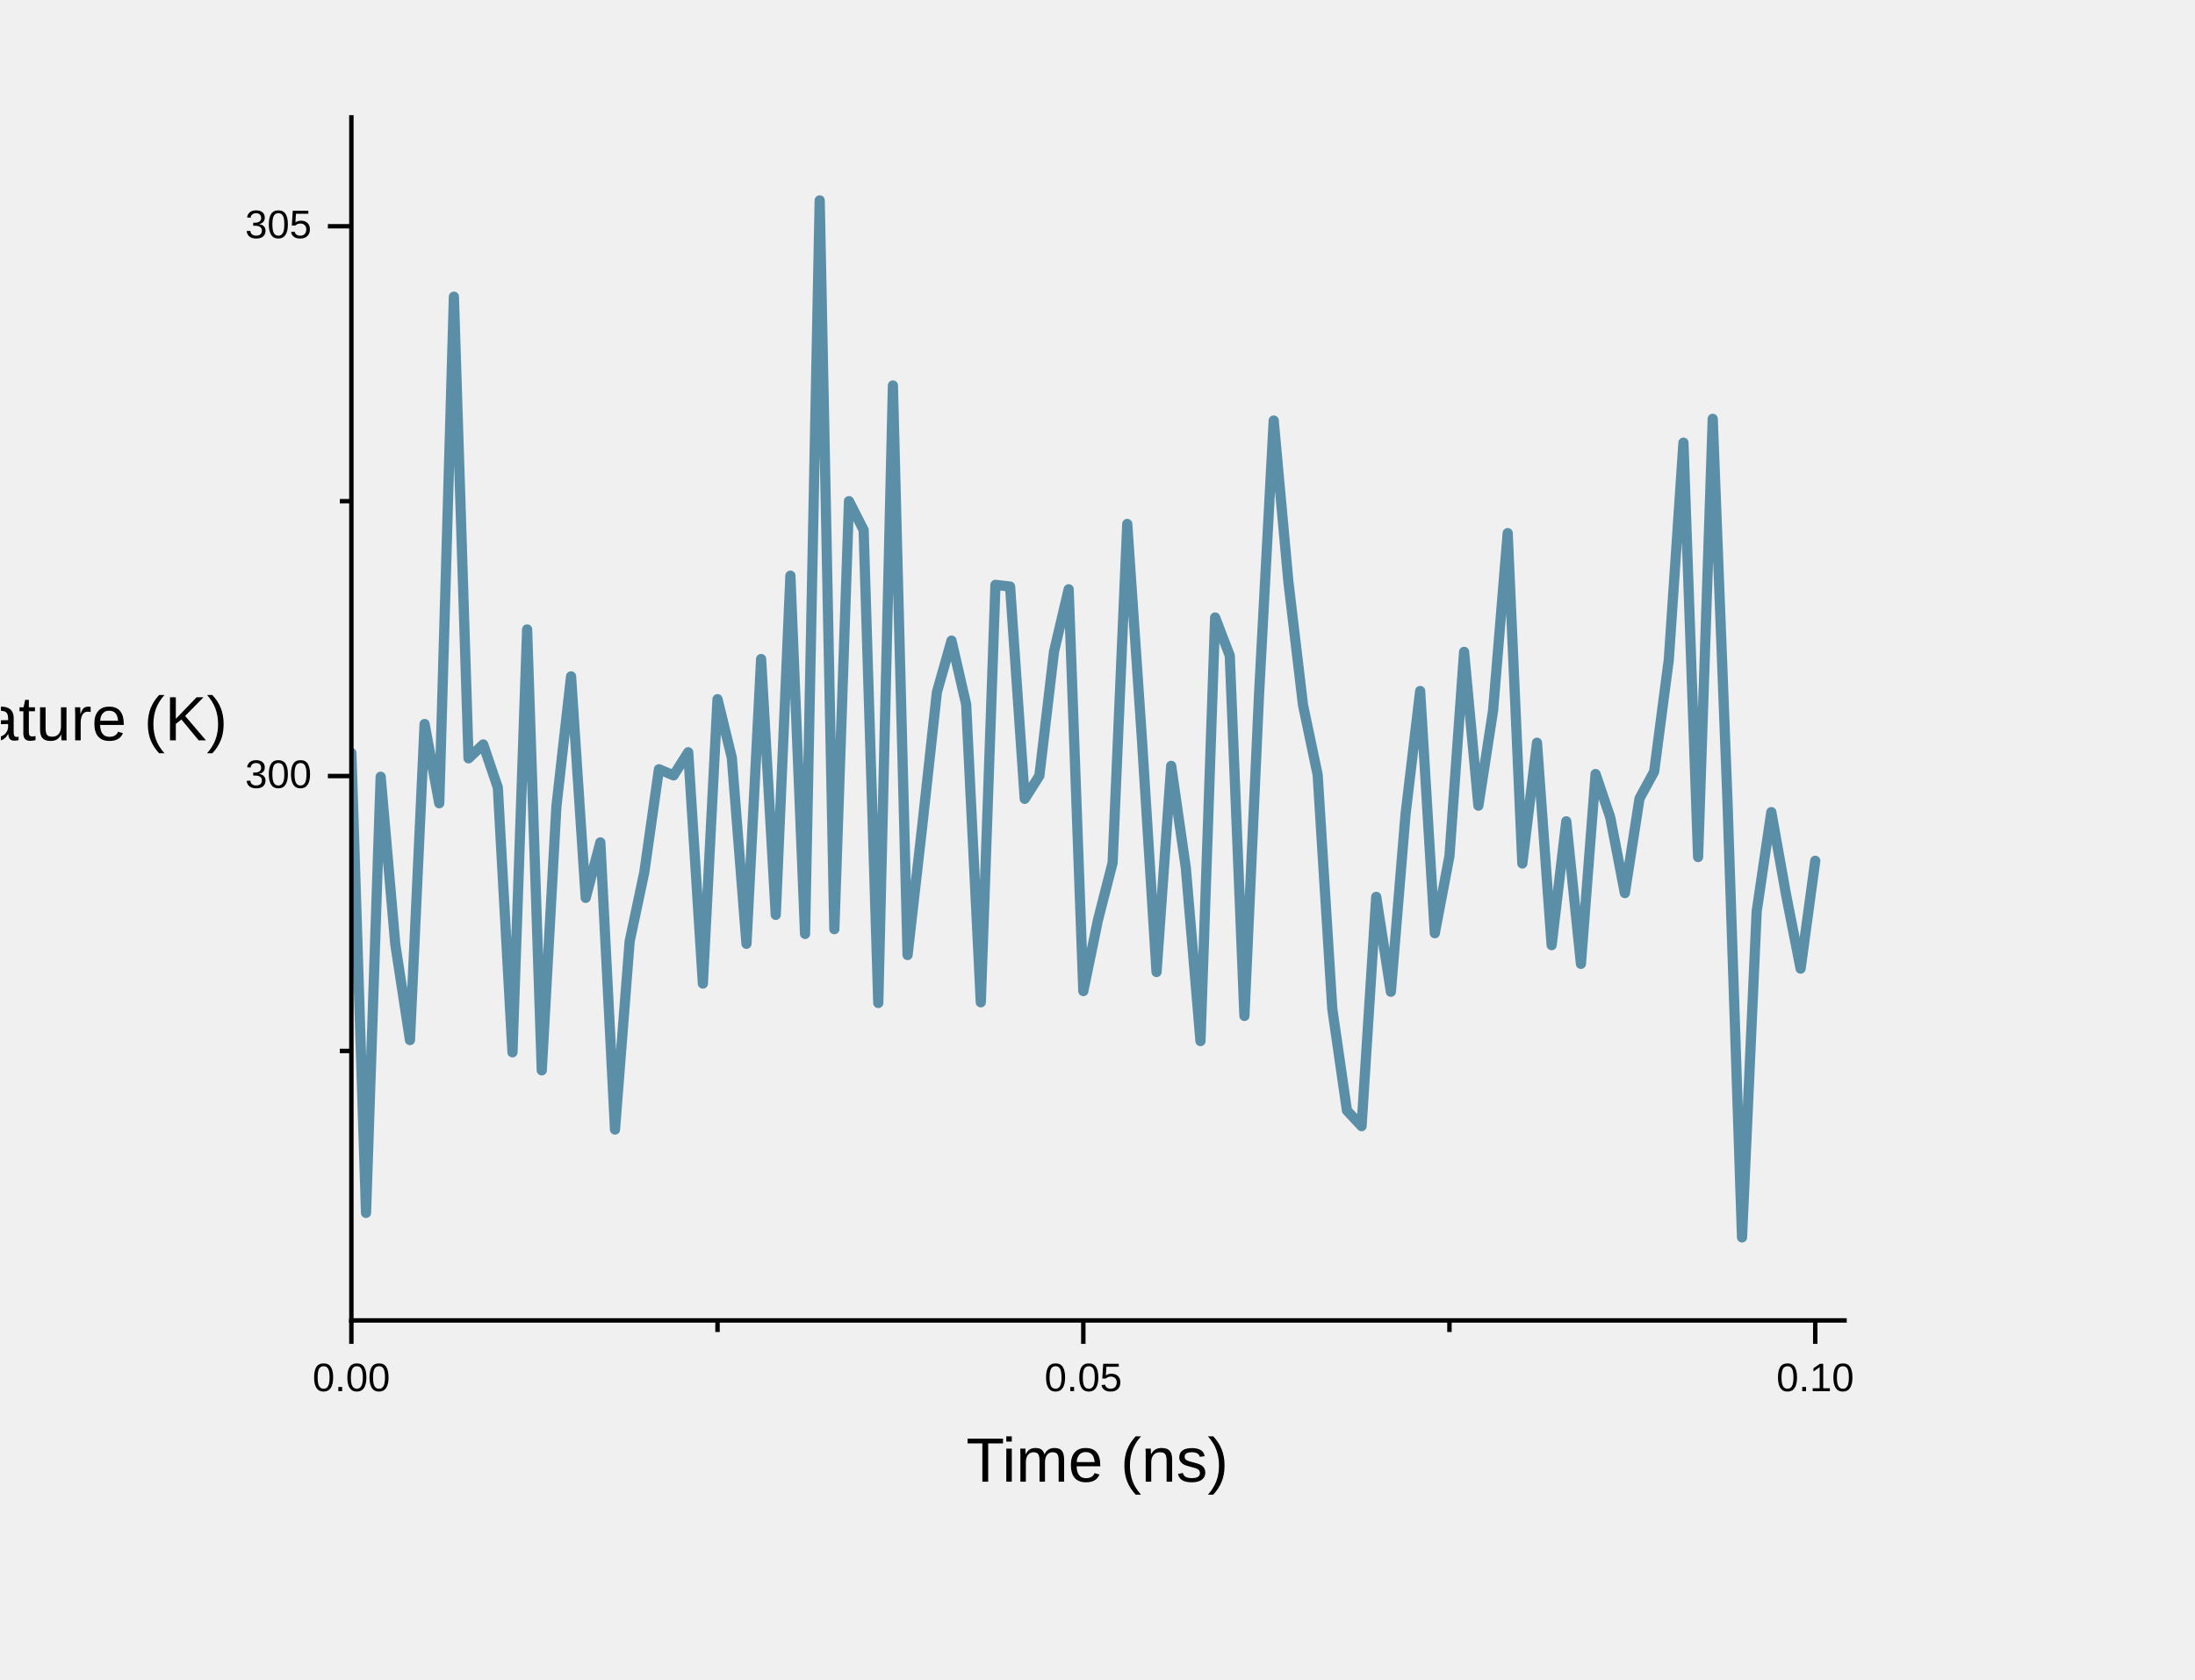
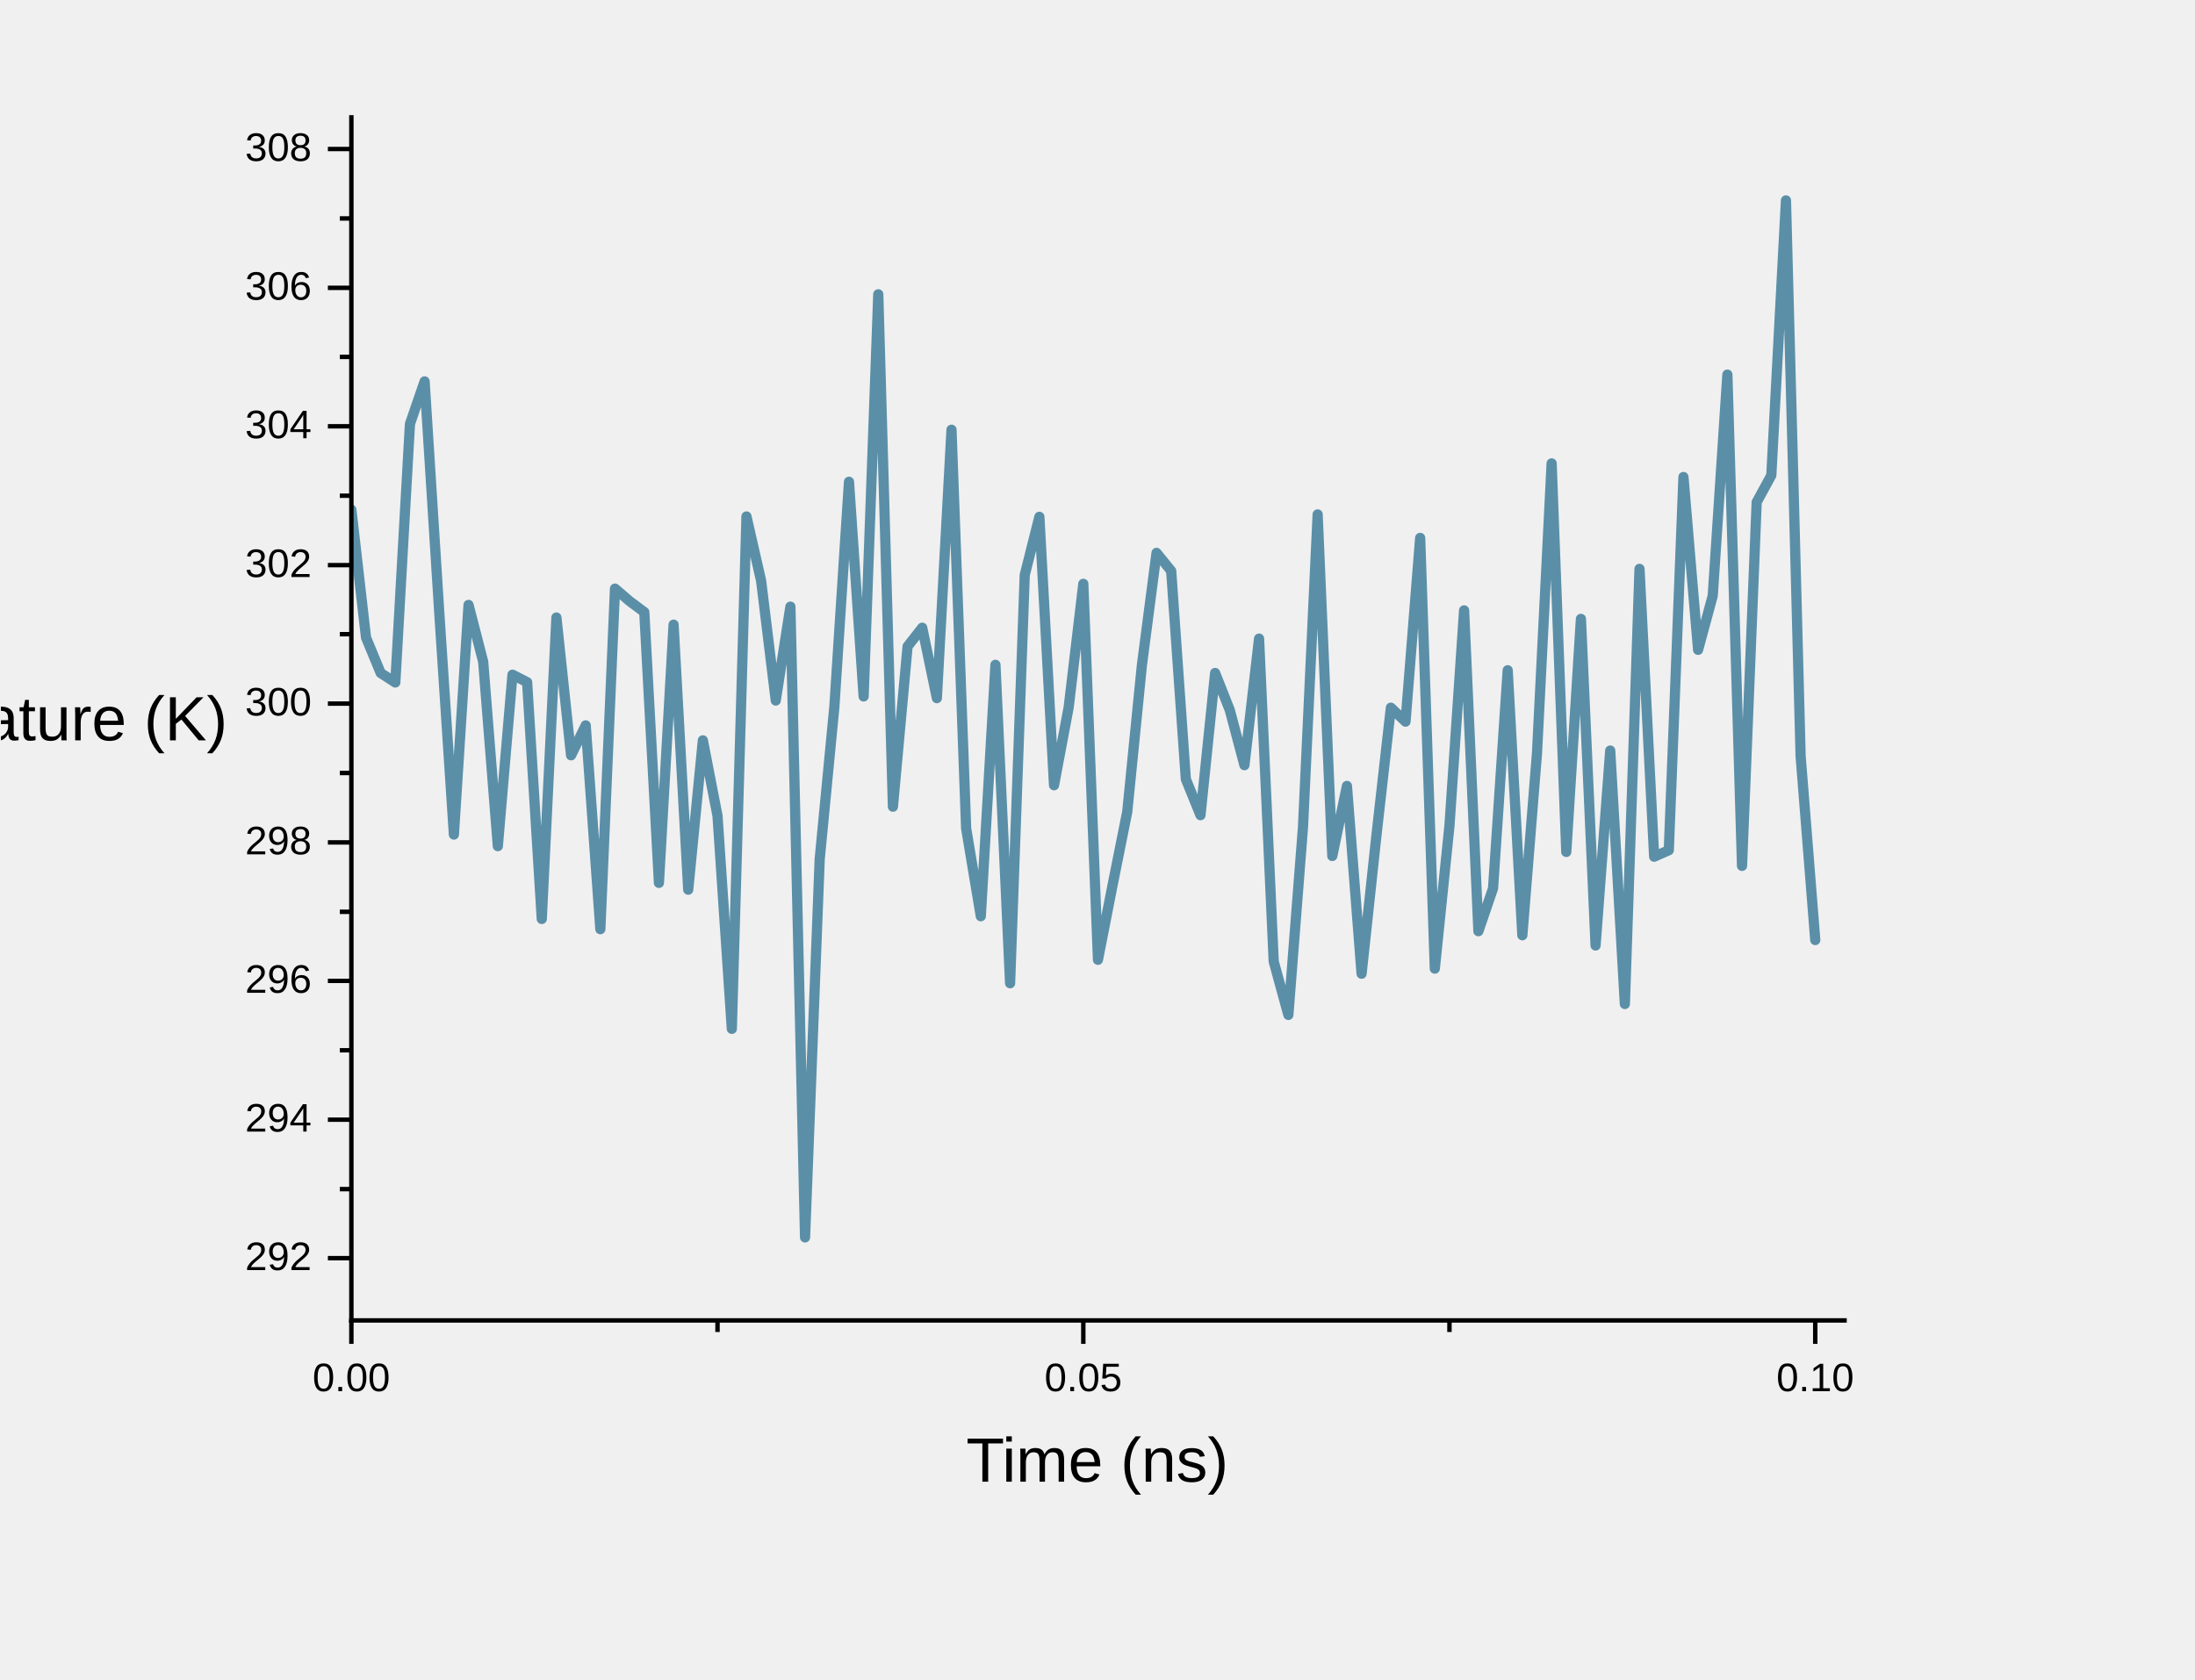
<svg xmlns="http://www.w3.org/2000/svg" xmlns:ns1="http://www.originlab.com/namespaces/olab" viewBox="0,0 1030,789" width="272.289mm" height="208.407mm">
  <svg viewBox="0,0 6432.98,4923.99" width="1028.99" height="786.999" x="0" y="6.10351e-05" preserveAspectRatio="none">
    <defs>
      <mask id="Cp_1">
        <path d="M 1029,345 L 5414,345 5414,3882 1029,3882Z" fill="white" />
      </mask>
    </defs>
    <g mask="url(#Cp_1)">
      <rect x="0" y="0" width="6433" height="4924" visibility="hidden" fill="none" opacity="0" />
-       <polyline points="1029,2213 1072,3565 1115,2283 1158,2776 1201,3057 1244,2128 1287,2361 1330,872 1373,2229 1416,2188 1459,2315 1502,3093 1545,1850 1588,3146 1631,2370 1674,1988 1717,2639 1760,2476 1803,3320 1846,2767 1889,2564 1932,2261 1975,2279 2018,2211 2061,2891 2104,2055 2146,2227 2189,2774 2232,1937 2275,2689 2318,1692 2361,2745 2404,589 2447,2731 2490,1473 2533,1558 2576,2948 2619,1133 2662,2807 2705,2429 2748,2035 2791,1883 2834,2070 2877,2946 2920,1719 2963,1724 3006,2348 3049,2280 3092,1915 3135,1732 3178,2913 3221,2704 3264,2536 3307,1540 3350,2171 3393,2857 3436,2251 3479,2551 3522,3060 3565,1815 3608,1927 3651,2986 3694,2040 3737,1236 3780,1709 3823,2072 3866,2277 3909,2965 3952,3264 3995,3310 4038,2636 4081,2915 4124,2394 4167,2031 4210,2743 4253,2516 4296,1916 4338,2368 4381,2089 4424,1567 4467,2538 4510,2183 4553,2778 4596,2414 4639,2833 4682,2275 4725,2402 4768,2625 4811,2347 4854,2268 4897,1939 4940,1301 4983,2519 5026,1231 5069,2347 5112,3637 5155,2679 5198,2387 5241,2628 5284,2847 5327,2530" fill="none" style="stroke-width: 30;stroke-linecap: round;stroke-dashoffset: 0;stroke-miterlimit:10;stroke-linejoin: round;stroke: #5B8FA8" />
+       <polyline points="1029,1498 1072,1874 1115,1978 1158,2006 1201,1246 1244,1121 1287,1800 1330,2453 1373,1778 1416,1945 1459,2487 1502,1983 1545,2005 1588,2701 1631,1815 1674,2220 1717,2132 1760,2731 1803,1730 1846,1767 1889,1799 1932,2595 1975,1836 2018,2615 2061,2176 2104,2398 2146,3024 2189,1518 2232,1707 2275,2059 2318,1783 2361,3637 2404,2525 2447,2078 2490,1416 2533,2047 2576,865 2619,2371 2662,1900 2705,1845 2748,2052 2791,1263 2834,2435 2877,2693 2920,1954 2963,2890 3006,1690 3049,1519 3092,2308 3135,2079 3178,1716 3221,2821 3264,2601 3307,2386 3350,1955 3393,1625 3436,1678 3479,2290 3522,2396 3565,1978 3608,2087 3651,2249 3694,1877 3737,2826 3780,2983 3823,2431 3866,1512 3909,2516 3952,2310 3995,2862 4038,2461 4081,2080 4124,2121 4167,1581 4210,2847 4253,2427 4296,1794 4338,2737 4381,2611 4424,1970 4467,2749 4510,2214 4553,1362 4596,2504 4639,1819 4682,2779 4725,2206 4768,2951 4811,1672 4854,2518 4897,2499 4940,1402 4983,1910 5026,1751 5069,1101 5112,2545 5155,1476 5198,1397 5241,589 5284,2222 5327,2763" fill="none" style="stroke-width: 30;stroke-linecap: round;stroke-dashoffset: 0;stroke-miterlimit:10;stroke-linejoin: round;stroke: #5B8FA8" />
    </g>
    <polyline points="1029,3881 5413,3881" style="stroke: black;stroke-width: 13;stroke-linecap:square;stroke-linejoin:round" fill="none" ns1:comment="" />
    <polyline points="2104,3881 2104,3915" style="stroke: black;stroke-width: 13;stroke-linecap:butt;stroke-linejoin:round" fill="none" ns1:comment="" />
    <polyline points="4253,3881 4253,3915" style="stroke: black;stroke-width: 13;stroke-linecap:butt;stroke-linejoin:round" fill="none" ns1:comment="" />
    <polyline points="1029,3881 1029,3950" style="stroke: black;stroke-width: 13;stroke-linecap:butt;stroke-linejoin:round" fill="none" ns1:comment="" />
    <polyline points="3178,3881 3178,3950" style="stroke: black;stroke-width: 13;stroke-linecap:butt;stroke-linejoin:round" fill="none" ns1:comment="" />
    <polyline points="5327,3881 5327,3950" style="stroke: black;stroke-width: 13;stroke-linecap:butt;stroke-linejoin:round" fill="none" ns1:comment="" />
    <polyline points="1029,3881 1029,345" style="stroke: black;stroke-width: 13;stroke-linecap:square;stroke-linejoin:round" fill="none" ns1:comment="" />
-     <polyline points="1029,3089 995,3089" style="stroke: black;stroke-width: 13;stroke-linecap:butt;stroke-linejoin:round" fill="none" ns1:comment="" />
-     <polyline points="1029,1473 995,1473" style="stroke: black;stroke-width: 13;stroke-linecap:butt;stroke-linejoin:round" fill="none" ns1:comment="" />
-     <polyline points="1029,2281 960,2281" style="stroke: black;stroke-width: 13;stroke-linecap:butt;stroke-linejoin:round" fill="none" ns1:comment="" />
-     <polyline points="1029,665 960,665" style="stroke: black;stroke-width: 13;stroke-linecap:butt;stroke-linejoin:round" fill="none" ns1:comment="" />
+     <polyline points="1029,3495 995,3495" style="stroke: black;stroke-width: 13;stroke-linecap:butt;stroke-linejoin:round" fill="none" ns1:comment="" />
+     <polyline points="1029,3087 995,3087" style="stroke: black;stroke-width: 13;stroke-linecap:butt;stroke-linejoin:round" fill="none" ns1:comment="" />
+     <polyline points="1029,2680 995,2680" style="stroke: black;stroke-width: 13;stroke-linecap:butt;stroke-linejoin:round" fill="none" ns1:comment="" />
+     <polyline points="1029,2272 995,2272" style="stroke: black;stroke-width: 13;stroke-linecap:butt;stroke-linejoin:round" fill="none" ns1:comment="" />
+     <polyline points="1029,1864 995,1864" style="stroke: black;stroke-width: 13;stroke-linecap:butt;stroke-linejoin:round" fill="none" ns1:comment="" />
+     <polyline points="1029,1457 995,1457" style="stroke: black;stroke-width: 13;stroke-linecap:butt;stroke-linejoin:round" fill="none" ns1:comment="" />
+     <polyline points="1029,1049 995,1049" style="stroke: black;stroke-width: 13;stroke-linecap:butt;stroke-linejoin:round" fill="none" ns1:comment="" />
+     <polyline points="1029,642 995,642" style="stroke: black;stroke-width: 13;stroke-linecap:butt;stroke-linejoin:round" fill="none" ns1:comment="" />
+     <polyline points="1029,3698 960,3698" style="stroke: black;stroke-width: 13;stroke-linecap:butt;stroke-linejoin:round" fill="none" ns1:comment="" />
+     <polyline points="1029,3291 960,3291" style="stroke: black;stroke-width: 13;stroke-linecap:butt;stroke-linejoin:round" fill="none" ns1:comment="" />
+     <polyline points="1029,2883 960,2883" style="stroke: black;stroke-width: 13;stroke-linecap:butt;stroke-linejoin:round" fill="none" ns1:comment="" />
+     <polyline points="1029,2476 960,2476" style="stroke: black;stroke-width: 13;stroke-linecap:butt;stroke-linejoin:round" fill="none" ns1:comment="" />
+     <polyline points="1029,2068 960,2068" style="stroke: black;stroke-width: 13;stroke-linecap:butt;stroke-linejoin:round" fill="none" ns1:comment="" />
+     <polyline points="1029,1661 960,1661" style="stroke: black;stroke-width: 13;stroke-linecap:butt;stroke-linejoin:round" fill="none" ns1:comment="" />
+     <polyline points="1029,1253 960,1253" style="stroke: black;stroke-width: 13;stroke-linecap:butt;stroke-linejoin:round" fill="none" ns1:comment="" />
+     <polyline points="1029,846 960,846" style="stroke: black;stroke-width: 13;stroke-linecap:butt;stroke-linejoin:round" fill="none" ns1:comment="" />
+     <polyline points="1029,438 960,438" style="stroke: black;stroke-width: 13;stroke-linecap:butt;stroke-linejoin:round" fill="none" ns1:comment="" />
    <text x="915" dominant-baseline="auto" y="4089" fill="black" font-family="Arial,'MS PGothic',SimSun" font-size="117" font-weight="400" ns1:comment="">
      <tspan x="915" style="font-kerning:none">0.00</tspan>
    </text>
    <text x="3064" dominant-baseline="auto" y="4089" fill="black" font-family="Arial,'MS PGothic',SimSun" font-size="117" font-weight="400" ns1:comment="">
      <tspan x="3064" style="font-kerning:none">0.05</tspan>
    </text>
    <text x="5213" dominant-baseline="auto" y="4089" fill="black" font-family="Arial,'MS PGothic',SimSun" font-size="117" font-weight="400" ns1:comment="">
      <tspan x="5213" style="font-kerning:none">0.10</tspan>
    </text>
-     <text x="717" dominant-baseline="auto" y="2316" fill="black" font-family="Arial,'MS PGothic',SimSun" font-size="117" font-weight="400" ns1:comment="">
+     <text x="717" dominant-baseline="auto" y="3733" fill="black" font-family="Arial,'MS PGothic',SimSun" font-size="117" font-weight="400" ns1:comment="">
+       <tspan x="717" style="font-kerning:none">292</tspan>
+     </text>
+     <text x="717" dominant-baseline="auto" y="3326" fill="black" font-family="Arial,'MS PGothic',SimSun" font-size="117" font-weight="400" ns1:comment="">
+       <tspan x="717" style="font-kerning:none">294</tspan>
+     </text>
+     <text x="717" dominant-baseline="auto" y="2918" fill="black" font-family="Arial,'MS PGothic',SimSun" font-size="117" font-weight="400" ns1:comment="">
+       <tspan x="717" style="font-kerning:none">296</tspan>
+     </text>
+     <text x="717" dominant-baseline="auto" y="2511" fill="black" font-family="Arial,'MS PGothic',SimSun" font-size="117" font-weight="400" ns1:comment="">
+       <tspan x="717" style="font-kerning:none">298</tspan>
+     </text>
+     <text x="717" dominant-baseline="auto" y="2103" fill="black" font-family="Arial,'MS PGothic',SimSun" font-size="117" font-weight="400" ns1:comment="">
      <tspan x="717" style="font-kerning:none">300</tspan>
    </text>
-     <text x="717" dominant-baseline="auto" y="700" fill="black" font-family="Arial,'MS PGothic',SimSun" font-size="117" font-weight="400" ns1:comment="">
-       <tspan x="717" style="font-kerning:none">305</tspan>
+     <text x="717" dominant-baseline="auto" y="1696" fill="black" font-family="Arial,'MS PGothic',SimSun" font-size="117" font-weight="400" ns1:comment="">
+       <tspan x="717" style="font-kerning:none">302</tspan>
+     </text>
+     <text x="717" dominant-baseline="auto" y="1288" fill="black" font-family="Arial,'MS PGothic',SimSun" font-size="117" font-weight="400" ns1:comment="">
+       <tspan x="717" style="font-kerning:none">304</tspan>
+     </text>
+     <text x="717" dominant-baseline="auto" y="881" fill="black" font-family="Arial,'MS PGothic',SimSun" font-size="117" font-weight="400" ns1:comment="">
+       <tspan x="717" style="font-kerning:none">306</tspan>
+     </text>
+     <text x="717" dominant-baseline="auto" y="473" fill="black" font-family="Arial,'MS PGothic',SimSun" font-size="117" font-weight="400" ns1:comment="">
+       <tspan x="717" style="font-kerning:none">308</tspan>
    </text>
    <text x="2834" dominant-baseline="auto" y="4355" fill="black" font-family="Arial,'MS PGothic',SimSun" font-size="184" font-weight="400" ns1:comment="">
      <tspan x="2834" style="white-space:pre;font-kerning:none" xml:space="preserve">Time (ns)</tspan>
    </text>
    <text x="-664" dominant-baseline="auto" y="2176" fill="black" font-family="Arial,'MS PGothic',SimSun" font-size="184" font-weight="400" ns1:comment="">
      <tspan x="-664" style="white-space:pre;font-kerning:none" xml:space="preserve">Temperature (K)</tspan>
    </text>
  </svg>
</svg>
